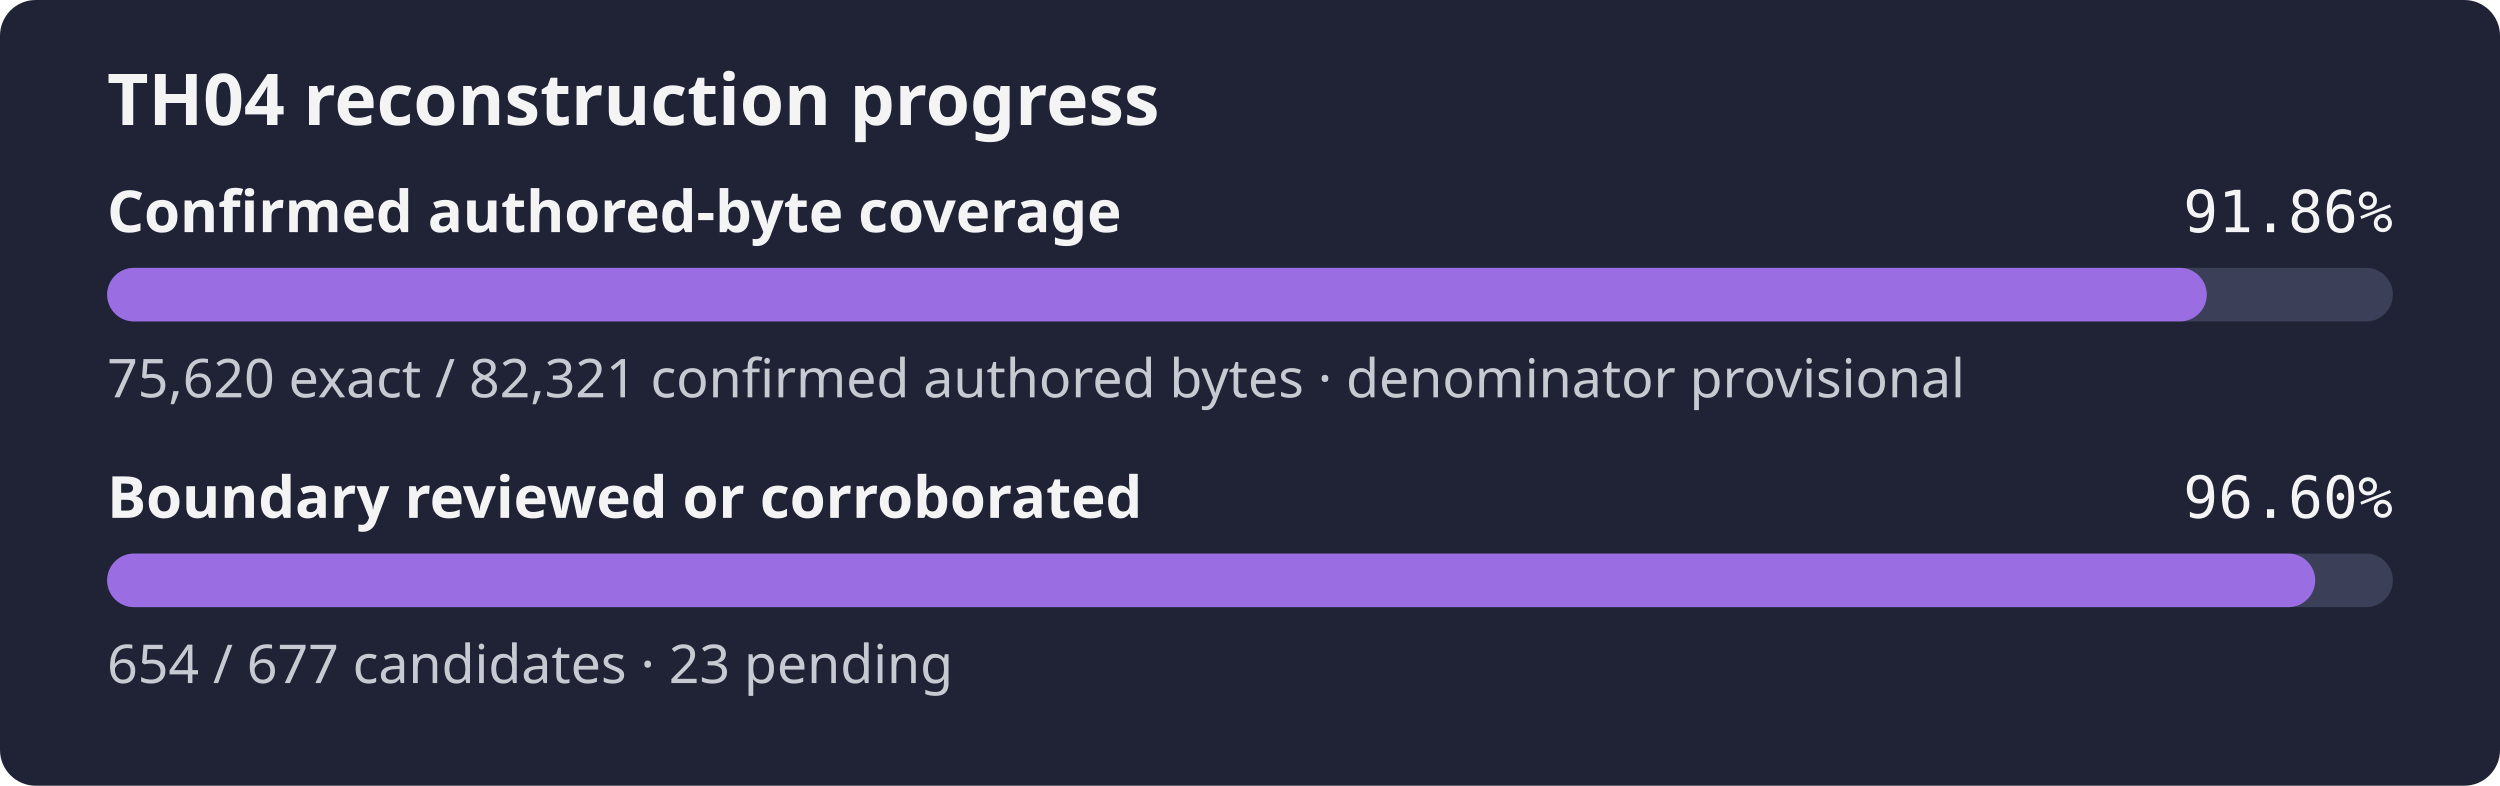
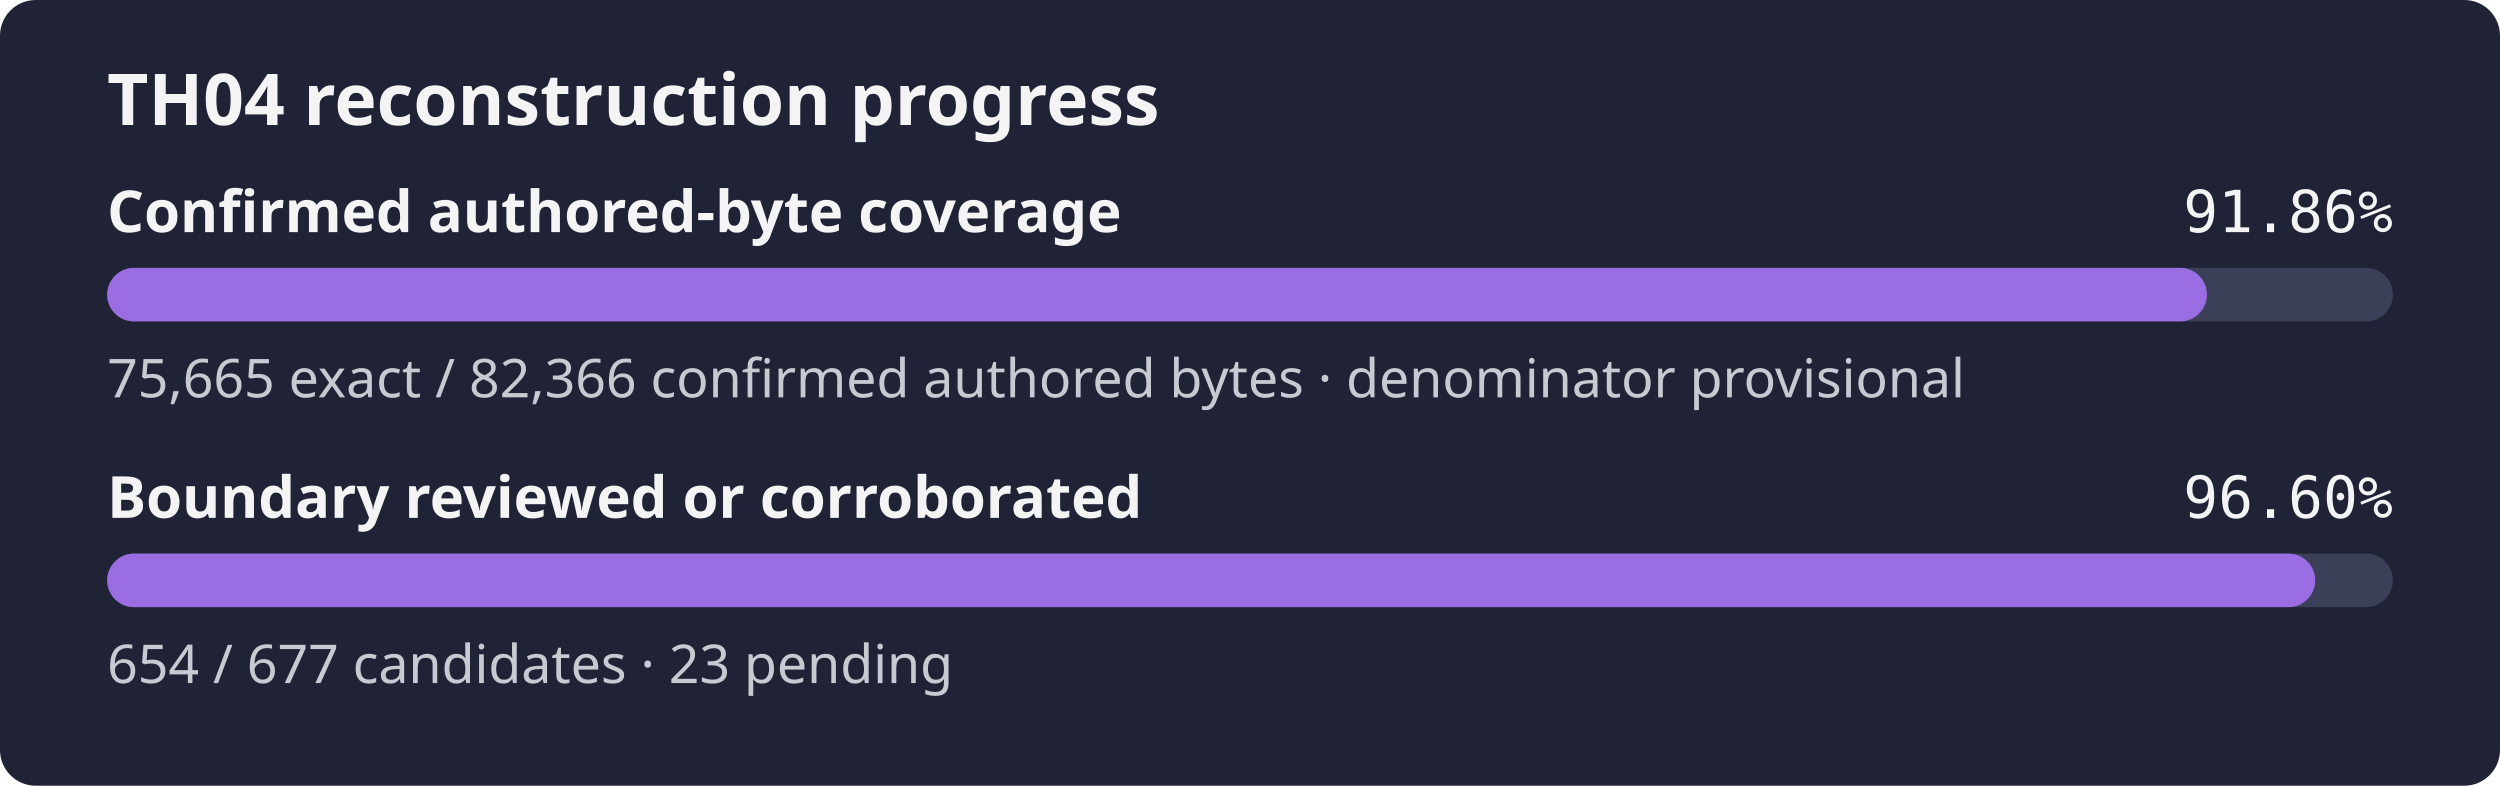
<svg xmlns="http://www.w3.org/2000/svg" width="560" height="176" role="img" aria-label="TH04 reconstruction progress: 91.86% of the confirmed authored-byte set is exact, boundary reviewed or corroborated 96.60%">
  <rect width="560" height="176" rx="8" fill="#1f2335" />
  <text x="24" y="28" fill="#f4f4f5" font-family="sans-serif" font-size="16" font-weight="600">TH04 reconstruction progress</text>
  <text x="24" y="52" fill="#f4f4f5" font-family="sans-serif" font-size="13" font-weight="600">Confirmed authored-byte coverage</text>
  <text x="536" y="52" fill="#f4f4f5" text-anchor="end" font-family="monospace" font-size="13">91.86%</text>
  <rect x="24" y="60" width="512" height="12" rx="6" fill="#3b4058" />
-   <rect x="24" y="60" width="470.32" height="12" rx="6" fill="#9b6de3" />
-   <text x="24" y="89" fill="#c8cad2" font-family="sans-serif" font-size="12">75,620 exact / 82,321 confirmed authored bytes · denominator provisional</text>
+   <rect x="24" y="60" width="470.35" height="12" rx="6" fill="#9b6de3" />
+   <text x="24" y="89" fill="#c8cad2" font-family="sans-serif" font-size="12">75,665 exact / 82,366 confirmed authored bytes · denominator provisional</text>
  <text x="24" y="116" fill="#f4f4f5" font-family="sans-serif" font-size="13" font-weight="600">Boundary reviewed or corroborated</text>
  <text x="536" y="116" fill="#f4f4f5" text-anchor="end" font-family="monospace" font-size="13">96.60%</text>
  <rect x="24" y="124" width="512" height="12" rx="6" fill="#3b4058" />
  <rect x="24" y="124" width="494.61" height="12" rx="6" fill="#9b6de3" />
  <text x="24" y="153" fill="#c8cad2" font-family="sans-serif" font-size="12">654 / 677 candidates · 23 pending</text>
</svg>
